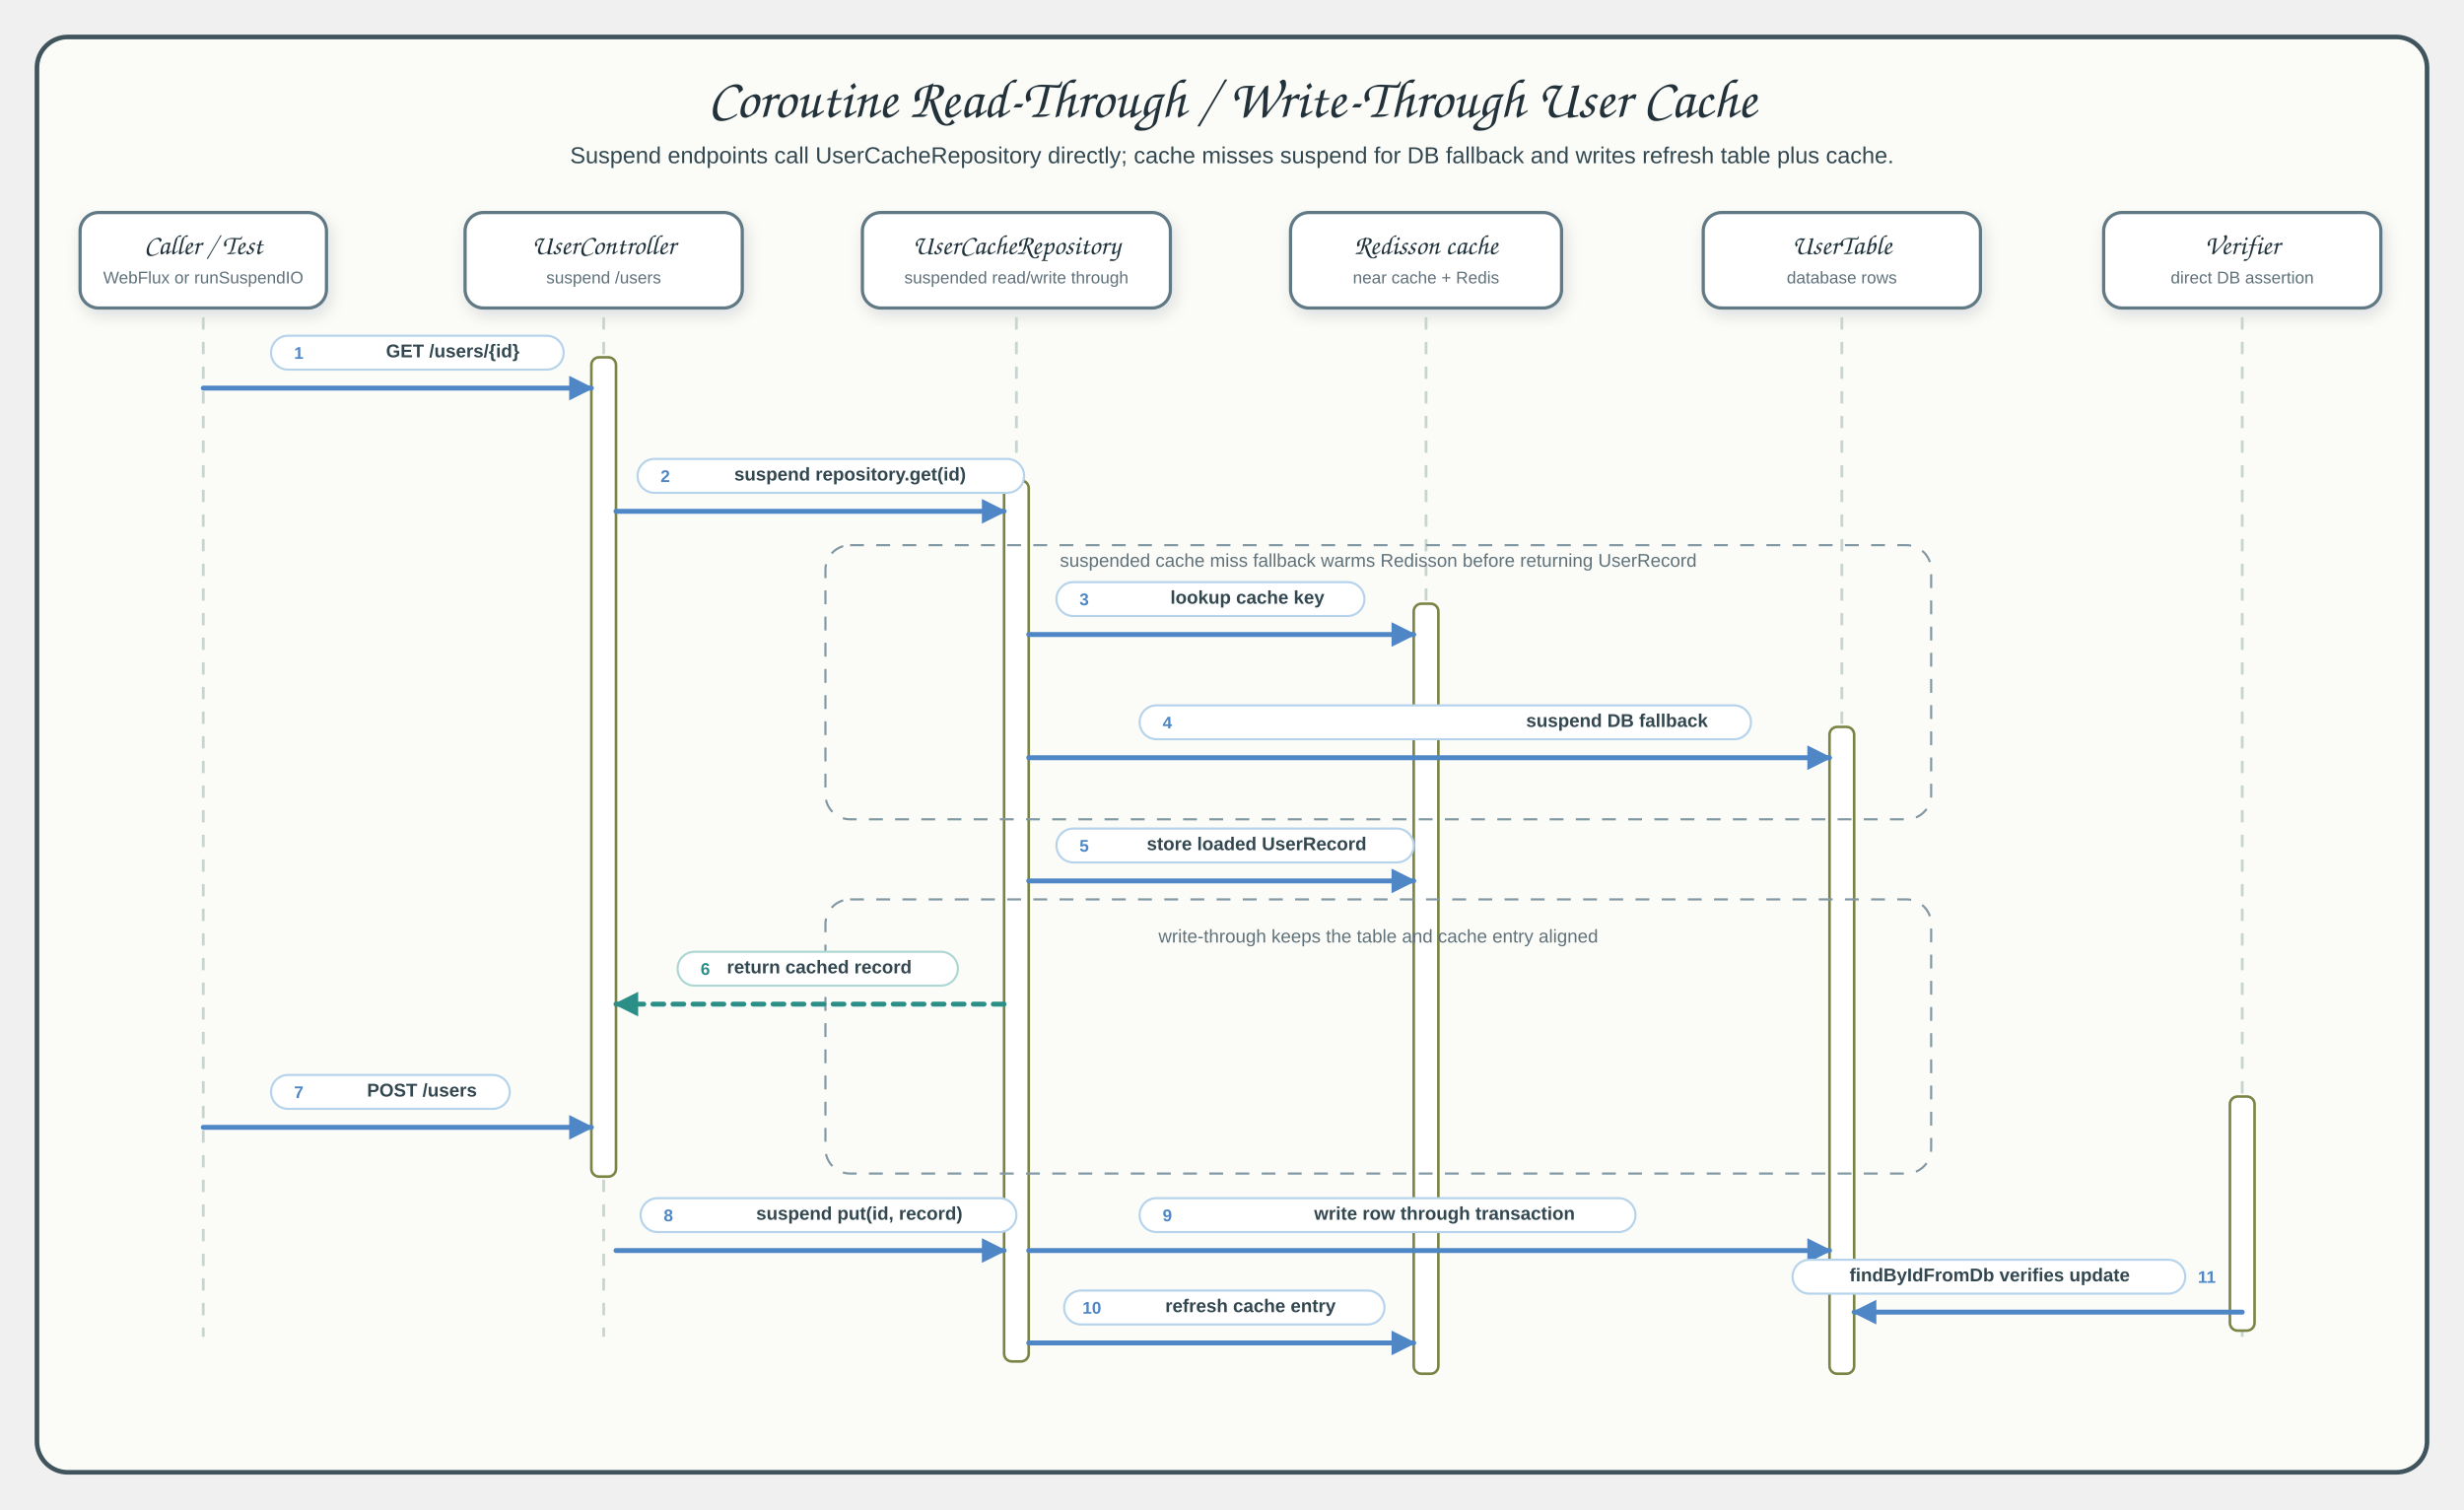
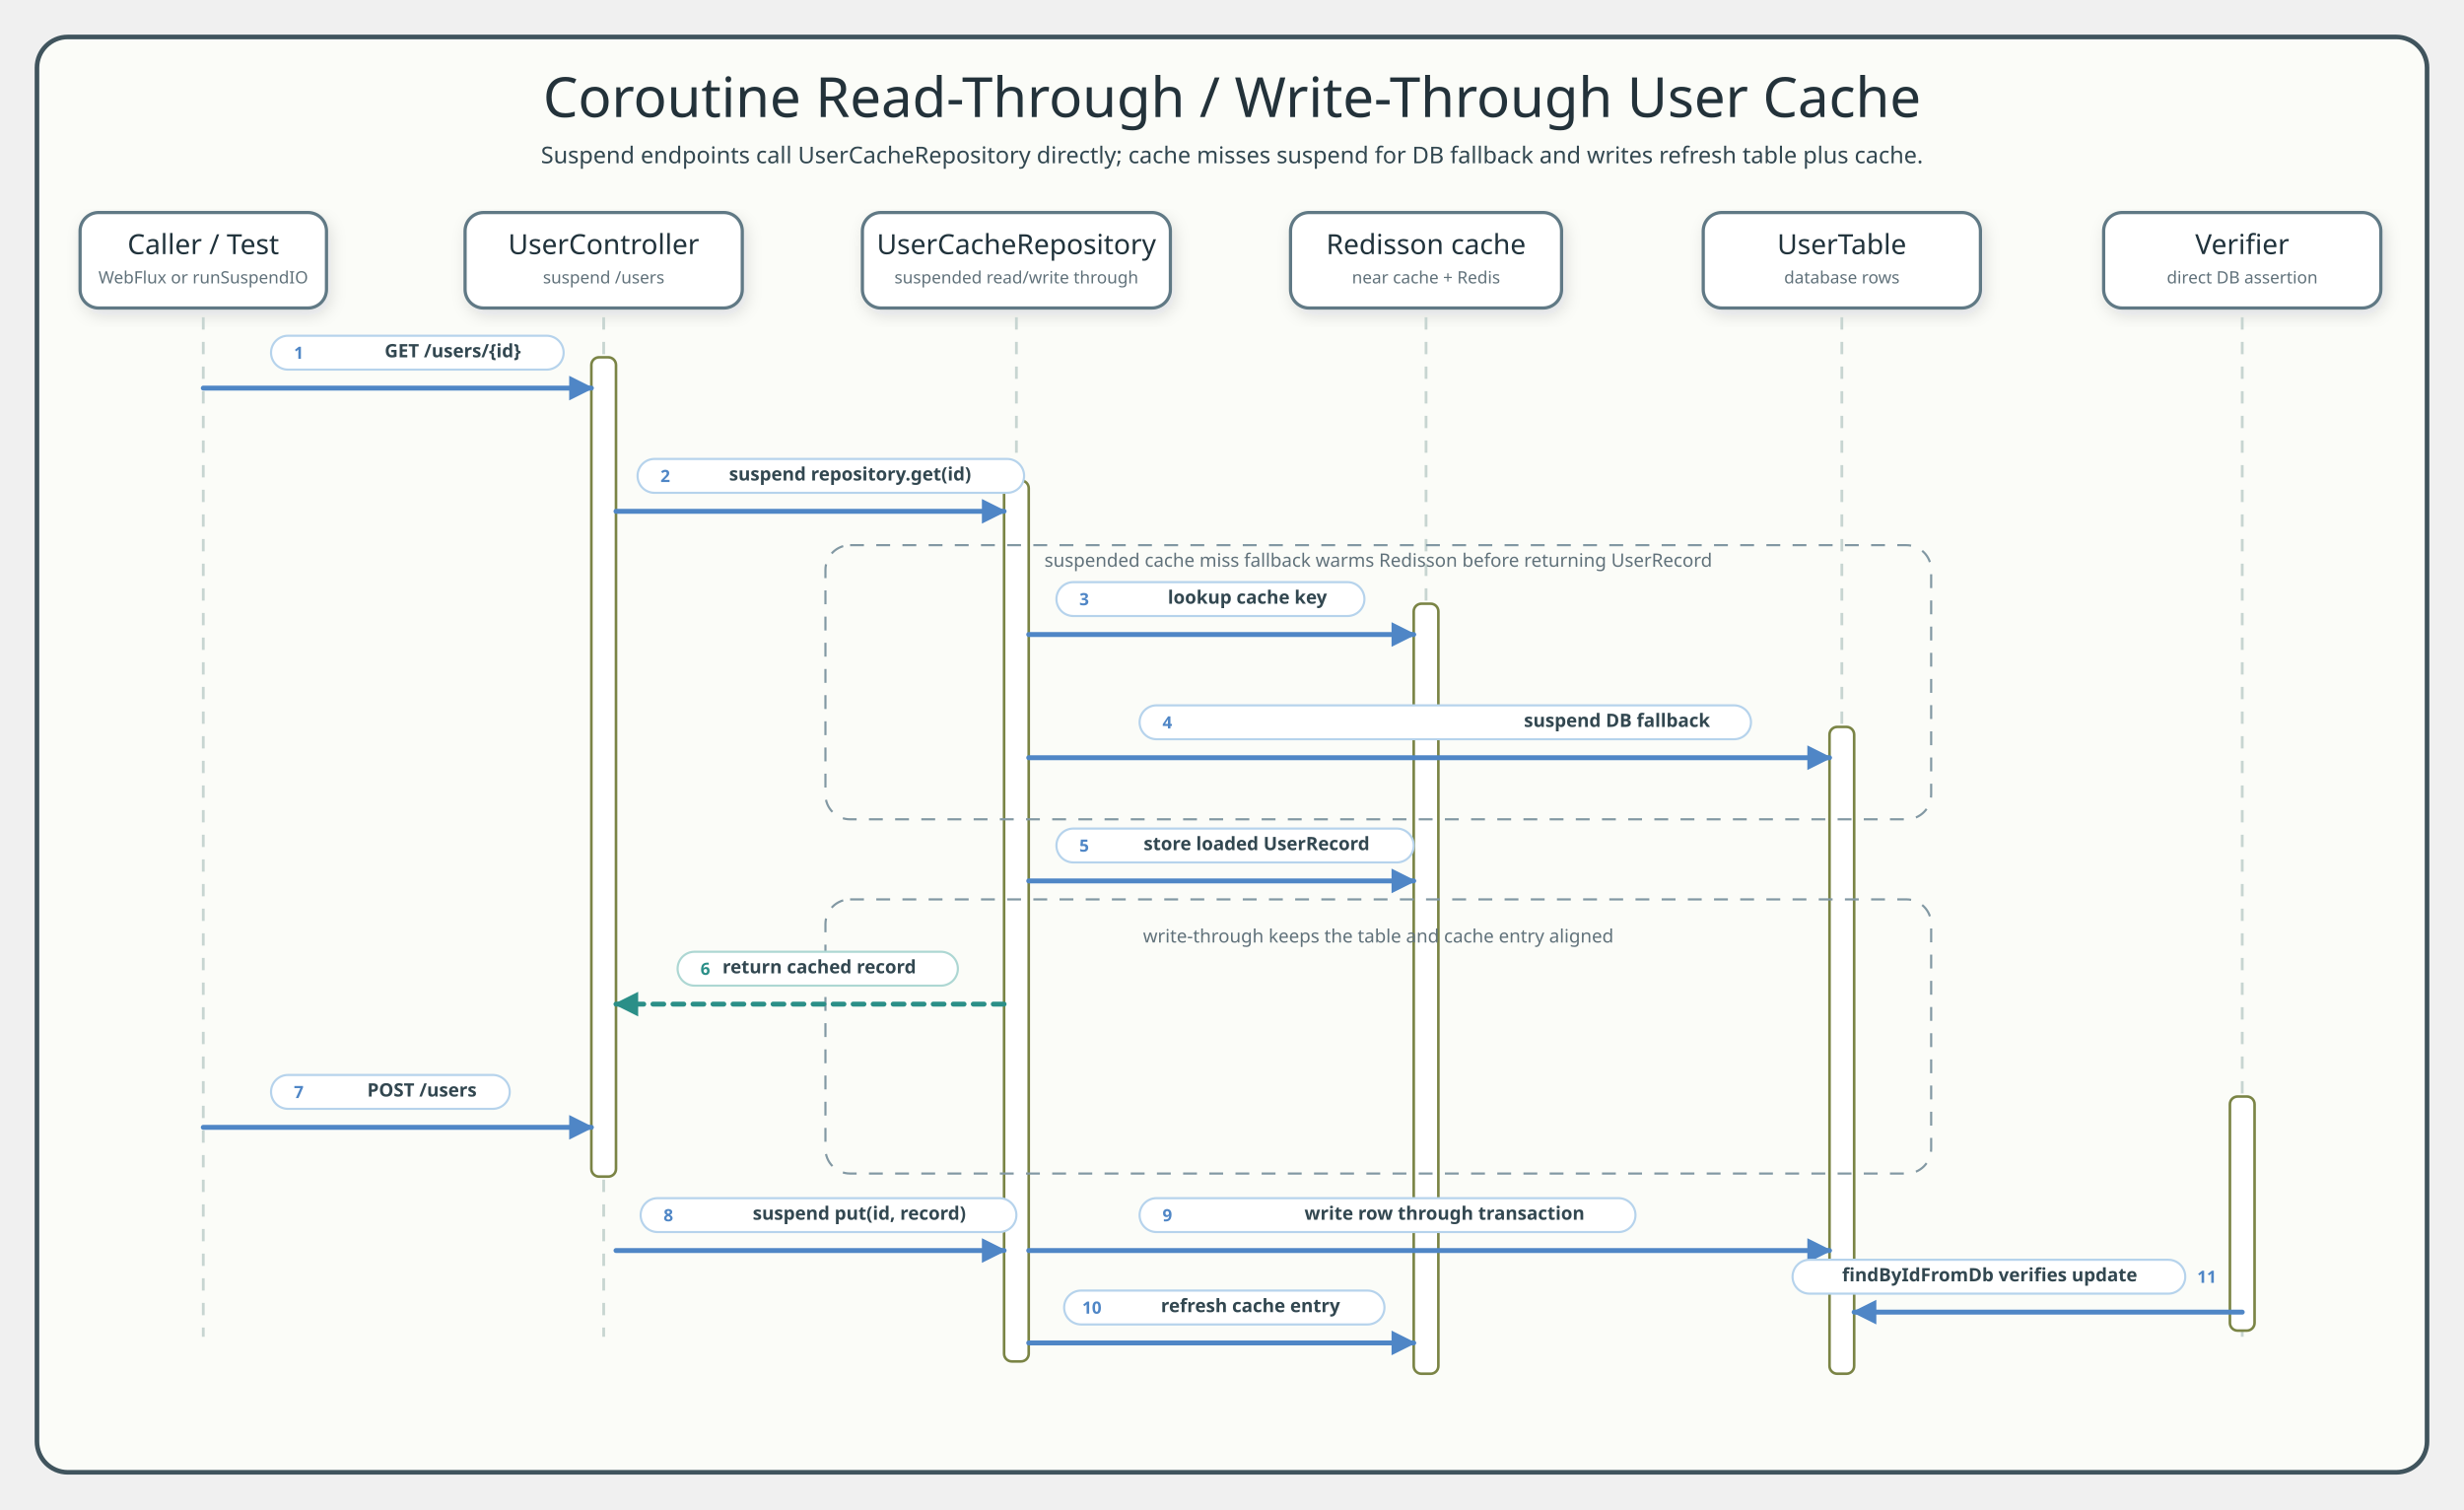
<svg xmlns="http://www.w3.org/2000/svg" viewBox="0 0 1600 980" width="1600" height="980" role="img" aria-label="Coroutine read-through and write-through user cache sequence">
  <defs>
    <filter id="shadow" x="-10%" y="-10%" width="120%" height="130%">
      <feDropShadow dx="2" dy="4" stdDeviation="5" flood-color="#1f2937" flood-opacity="0.12" />
    </filter>
    <marker id="seqArrow" markerUnits="userSpaceOnUse" markerWidth="16" markerHeight="16" viewBox="0 0 10 10" refX="9" refY="5" orient="auto">
      <path d="M 0 0 L 10 5 L 0 10 Z" fill="#4f86c6" stroke="#4f86c6" stroke-width="0" stroke-dasharray="none" style="stroke-dasharray:none!important" />
    </marker>
    <marker id="seqArrowAmber" markerUnits="userSpaceOnUse" markerWidth="16" markerHeight="16" viewBox="0 0 10 10" refX="9" refY="5" orient="auto">
      <path d="M 0 0 L 10 5 L 0 10 Z" fill="#a2743d" stroke="#a2743d" stroke-width="0" stroke-dasharray="none" style="stroke-dasharray:none!important" />
    </marker>
    <marker id="seqArrowTeal" markerUnits="userSpaceOnUse" markerWidth="16" markerHeight="16" viewBox="0 0 10 10" refX="9" refY="5" orient="auto">
      <path d="M 0 0 L 10 5 L 0 10 Z" fill="#2b8f88" stroke="#2b8f88" stroke-width="0" stroke-dasharray="none" style="stroke-dasharray:none!important" />
    </marker>
    <style>
      text { letter-spacing: 0; }
      .canvas { fill: #fbfcf8; stroke: #40545d; stroke-width: 3; }
-       .title { font-family: "Architects Daughter","Comic Sans MS",cursive; font-size: 36px; fill: #23323a; }
-       .subtitle,.participant-sub,.msg,.detail { font-family: "Comic Mono","Comic Sans MS","Comic Sans","Comic Neue",Arial,sans-serif; fill: #324750; }
+       .title { font-family: "Architects Daughter"; font-size: 36px; fill: #23323a; }
+       .subtitle,.participant-sub,.msg,.detail { font-family: "Comic Mono"; fill: #324750; }
      .subtitle { font-size: 15px; }
      .header { fill: #fff; stroke-width: 2.1; filter: url(#shadow); }
      .actor { stroke: #617985; }
      .service { stroke: #617985; }
      .cache { stroke: #617985; }
      .store { stroke: #617985; }
-       .participant { font-family: "Architects Daughter","Comic Sans MS",cursive; font-size: 18px; fill: #20323b; }
+       .participant { font-family: "Architects Daughter"; font-size: 18px; fill: #20323b; }
      .participant-sub { font-size: 11px; fill: #60717a; }
      .lifeline { fill: none; stroke: #c7d5d1; stroke-width: 1.8; stroke-dasharray: 8 8; }
      .activation { fill: #ffffff; stroke: #7a8445; stroke-width: 1.7; rx: 5; }
      .call,.return { fill: none; stroke-width: 3.2; stroke-linecap: round; stroke-linejoin: round; marker-end: url(#seqArrow); }
      .call { stroke: #4f86c6; marker-end: url(#seqArrow); }
      .return { stroke: #2b8f88; stroke-dasharray: 7 6; marker-end: url(#seqArrowTeal); }
      .pill { fill: #ffffff; stroke: #7a8445; stroke-width: 1.4; }
-       .num { font-family: "Comic Mono","Comic Sans MS","Comic Sans","Comic Neue",Arial,sans-serif; font-size: 11px; font-weight: 700; fill: #7a8445; }
+       .num { font-family: "Comic Mono"; font-size: 11px; font-weight: 700; fill: #7a8445; }
      .msg { font-size: 12px; font-weight: 700; }
      .detail { font-size: 12px; fill: #60717a; }
      .band { fill: none; stroke: #8298a3; stroke-width: 1.4; stroke-dasharray: 9 8; }
    </style>
  </defs>
  <rect x="24" y="24" width="1552" height="932" rx="20" class="canvas frame" />
  <text x="800" y="76" text-anchor="middle" class="title">Coroutine Read-Through / Write-Through User Cache</text>
  <text x="800" y="106" text-anchor="middle" class="subtitle">Suspend endpoints call UserCacheRepository directly; cache misses suspend for DB fallback and writes refresh table plus cache.</text>
  <rect x="52" y="138" width="160" height="62" rx="12" class="header actor" />
  <text x="132" y="165" text-anchor="middle" class="participant">Caller / Test</text>
  <text x="132" y="184" text-anchor="middle" class="participant-sub">WebFlux or runSuspendIO</text>
  <rect x="302" y="138" width="180" height="62" rx="12" class="header service" />
  <text x="392" y="165" text-anchor="middle" class="participant">UserController</text>
  <text x="392" y="184" text-anchor="middle" class="participant-sub">suspend /users</text>
  <rect x="560" y="138" width="200" height="62" rx="12" class="header service" />
  <text x="660" y="165" text-anchor="middle" class="participant">UserCacheRepository</text>
  <text x="660" y="184" text-anchor="middle" class="participant-sub">suspended read/write through</text>
  <rect x="838" y="138" width="176" height="62" rx="12" class="header cache" />
  <text x="926" y="165" text-anchor="middle" class="participant">Redisson cache</text>
  <text x="926" y="184" text-anchor="middle" class="participant-sub">near cache + Redis</text>
  <rect x="1106" y="138" width="180" height="62" rx="12" class="header store" />
  <text x="1196" y="165" text-anchor="middle" class="participant">UserTable</text>
  <text x="1196" y="184" text-anchor="middle" class="participant-sub">database rows</text>
  <rect x="1366" y="138" width="180" height="62" rx="12" class="header actor" />
  <text x="1456" y="165" text-anchor="middle" class="participant">Verifier</text>
  <text x="1456" y="184" text-anchor="middle" class="participant-sub">direct DB assertion</text>
  <path class="lifeline" d="M 132 206 L 132 868" />
  <path class="lifeline" d="M 392 206 L 392 868" />
  <path class="lifeline" d="M 660 206 L 660 868" />
  <path class="lifeline" d="M 926 206 L 926 868" />
  <path class="lifeline" d="M 1196 206 L 1196 868" />
  <path class="lifeline" d="M 1456 206 L 1456 868" />
  <rect x="384" y="232" width="16" height="532" rx="5" class="activation" />
  <rect x="652" y="312" width="16" height="572" rx="5" class="activation" />
  <rect x="918" y="392" width="16" height="500" rx="5" class="activation" />
  <rect x="1188" y="472" width="16" height="420" rx="5" class="activation" />
  <rect x="1448" y="712" width="16" height="152" rx="5" class="activation" />
  <rect x="536" y="354" width="718" height="178" rx="16" class="band" />
  <text x="895" y="368" text-anchor="middle" class="detail">suspended cache miss fallback warms Redisson before returning UserRecord</text>
  <rect x="536" y="584" width="718" height="178" rx="16" class="band" />
  <text x="895" y="612" text-anchor="middle" class="detail">write-through keeps the table and cache entry aligned</text>
  <path id="m1" data-connector="m1" class="call" d="M 132 252 L 384 252" />
  <rect x="176" y="218" width="190" height="22" rx="11" class="pill" style="stroke:#b6d3ec" />
  <text x="194" y="233" text-anchor="middle" class="num" style="fill:#4f86c6">1</text>
  <text x="294" y="232" text-anchor="middle" class="msg">GET /users/{id}</text>
  <path id="m2" data-connector="m2" class="call" d="M 400 332 L 652 332" />
  <rect x="414" y="298" width="251" height="22" rx="11" class="pill" style="stroke:#b6d3ec" />
  <text x="432" y="313" text-anchor="middle" class="num" style="fill:#4f86c6">2</text>
  <text x="552" y="312" text-anchor="middle" class="msg">suspend repository.get(id)</text>
  <path id="m3" data-connector="m3" class="call" d="M 668 412 L 918 412" />
  <rect x="686" y="378" width="200" height="22" rx="11" class="pill" style="stroke:#b6d3ec" />
  <text x="704" y="393" text-anchor="middle" class="num" style="fill:#4f86c6">3</text>
  <text x="810" y="392" text-anchor="middle" class="msg">lookup cache key</text>
  <path id="m4" data-connector="m4" class="call" d="M 668 492 L 1188 492" />
  <rect x="740" y="458" width="397" height="22" rx="11" class="pill" style="stroke:#b6d3ec" />
  <text x="758" y="473" text-anchor="middle" class="num" style="fill:#4f86c6">4</text>
  <text x="1050" y="472" text-anchor="middle" class="msg">suspend DB fallback</text>
  <path id="m5" data-connector="m5" class="call" d="M 668 572 L 918 572" />
  <rect x="686" y="538" width="232" height="22" rx="11" class="pill" style="stroke:#b6d3ec" />
  <text x="704" y="553" text-anchor="middle" class="num" style="fill:#4f86c6">5</text>
  <text x="816" y="552" text-anchor="middle" class="msg">store loaded UserRecord</text>
  <path id="m6" data-connector="m6" class="return" d="M 652 652 L 400 652" />
  <rect x="440" y="618" width="182" height="22" rx="11" class="pill" style="stroke:#add7d3" />
  <text x="458" y="633" text-anchor="middle" class="num" style="fill:#2b8f88">6</text>
  <text x="532" y="632" text-anchor="middle" class="msg">return cached record</text>
  <path id="m7" data-connector="m7" class="call" d="M 132 732 L 384 732" />
  <rect x="176" y="698" width="155" height="22" rx="11" class="pill" style="stroke:#b6d3ec" />
  <text x="194" y="713" text-anchor="middle" class="num" style="fill:#4f86c6">7</text>
  <text x="274" y="712" text-anchor="middle" class="msg">POST /users</text>
  <path id="m8" data-connector="m8" class="call" d="M 400 812 L 652 812" />
  <rect x="416" y="778" width="244" height="22" rx="11" class="pill" style="stroke:#b6d3ec" />
  <text x="434" y="793" text-anchor="middle" class="num" style="fill:#4f86c6">8</text>
  <text x="558" y="792" text-anchor="middle" class="msg">suspend put(id, record)</text>
  <path id="m9" data-connector="m9" class="call" d="M 668 812 L 1188 812" />
  <rect x="740" y="778" width="322" height="22" rx="11" class="pill" style="stroke:#b6d3ec" />
  <text x="758" y="793" text-anchor="middle" class="num" style="fill:#4f86c6">9</text>
  <text x="938" y="792" text-anchor="middle" class="msg">write row through transaction</text>
  <path id="m10" data-connector="m10" class="call" d="M 668 872 L 918 872" />
  <rect x="691" y="838" width="208" height="22" rx="11" class="pill" style="stroke:#b6d3ec" />
  <text x="709" y="853" text-anchor="middle" class="num" style="fill:#4f86c6">10</text>
  <text x="812" y="852" text-anchor="middle" class="msg">refresh cache entry</text>
  <path id="m11" data-connector="m11" class="call" d="M 1456 852 L 1204 852" />
  <rect x="1164" y="818" width="255" height="22" rx="11" class="pill" style="stroke:#b6d3ec" />
  <text x="1433" y="833" text-anchor="middle" class="num" style="fill:#4f86c6">11</text>
  <text x="1292" y="832" text-anchor="middle" class="msg">findByIdFromDb verifies update</text>
</svg>
